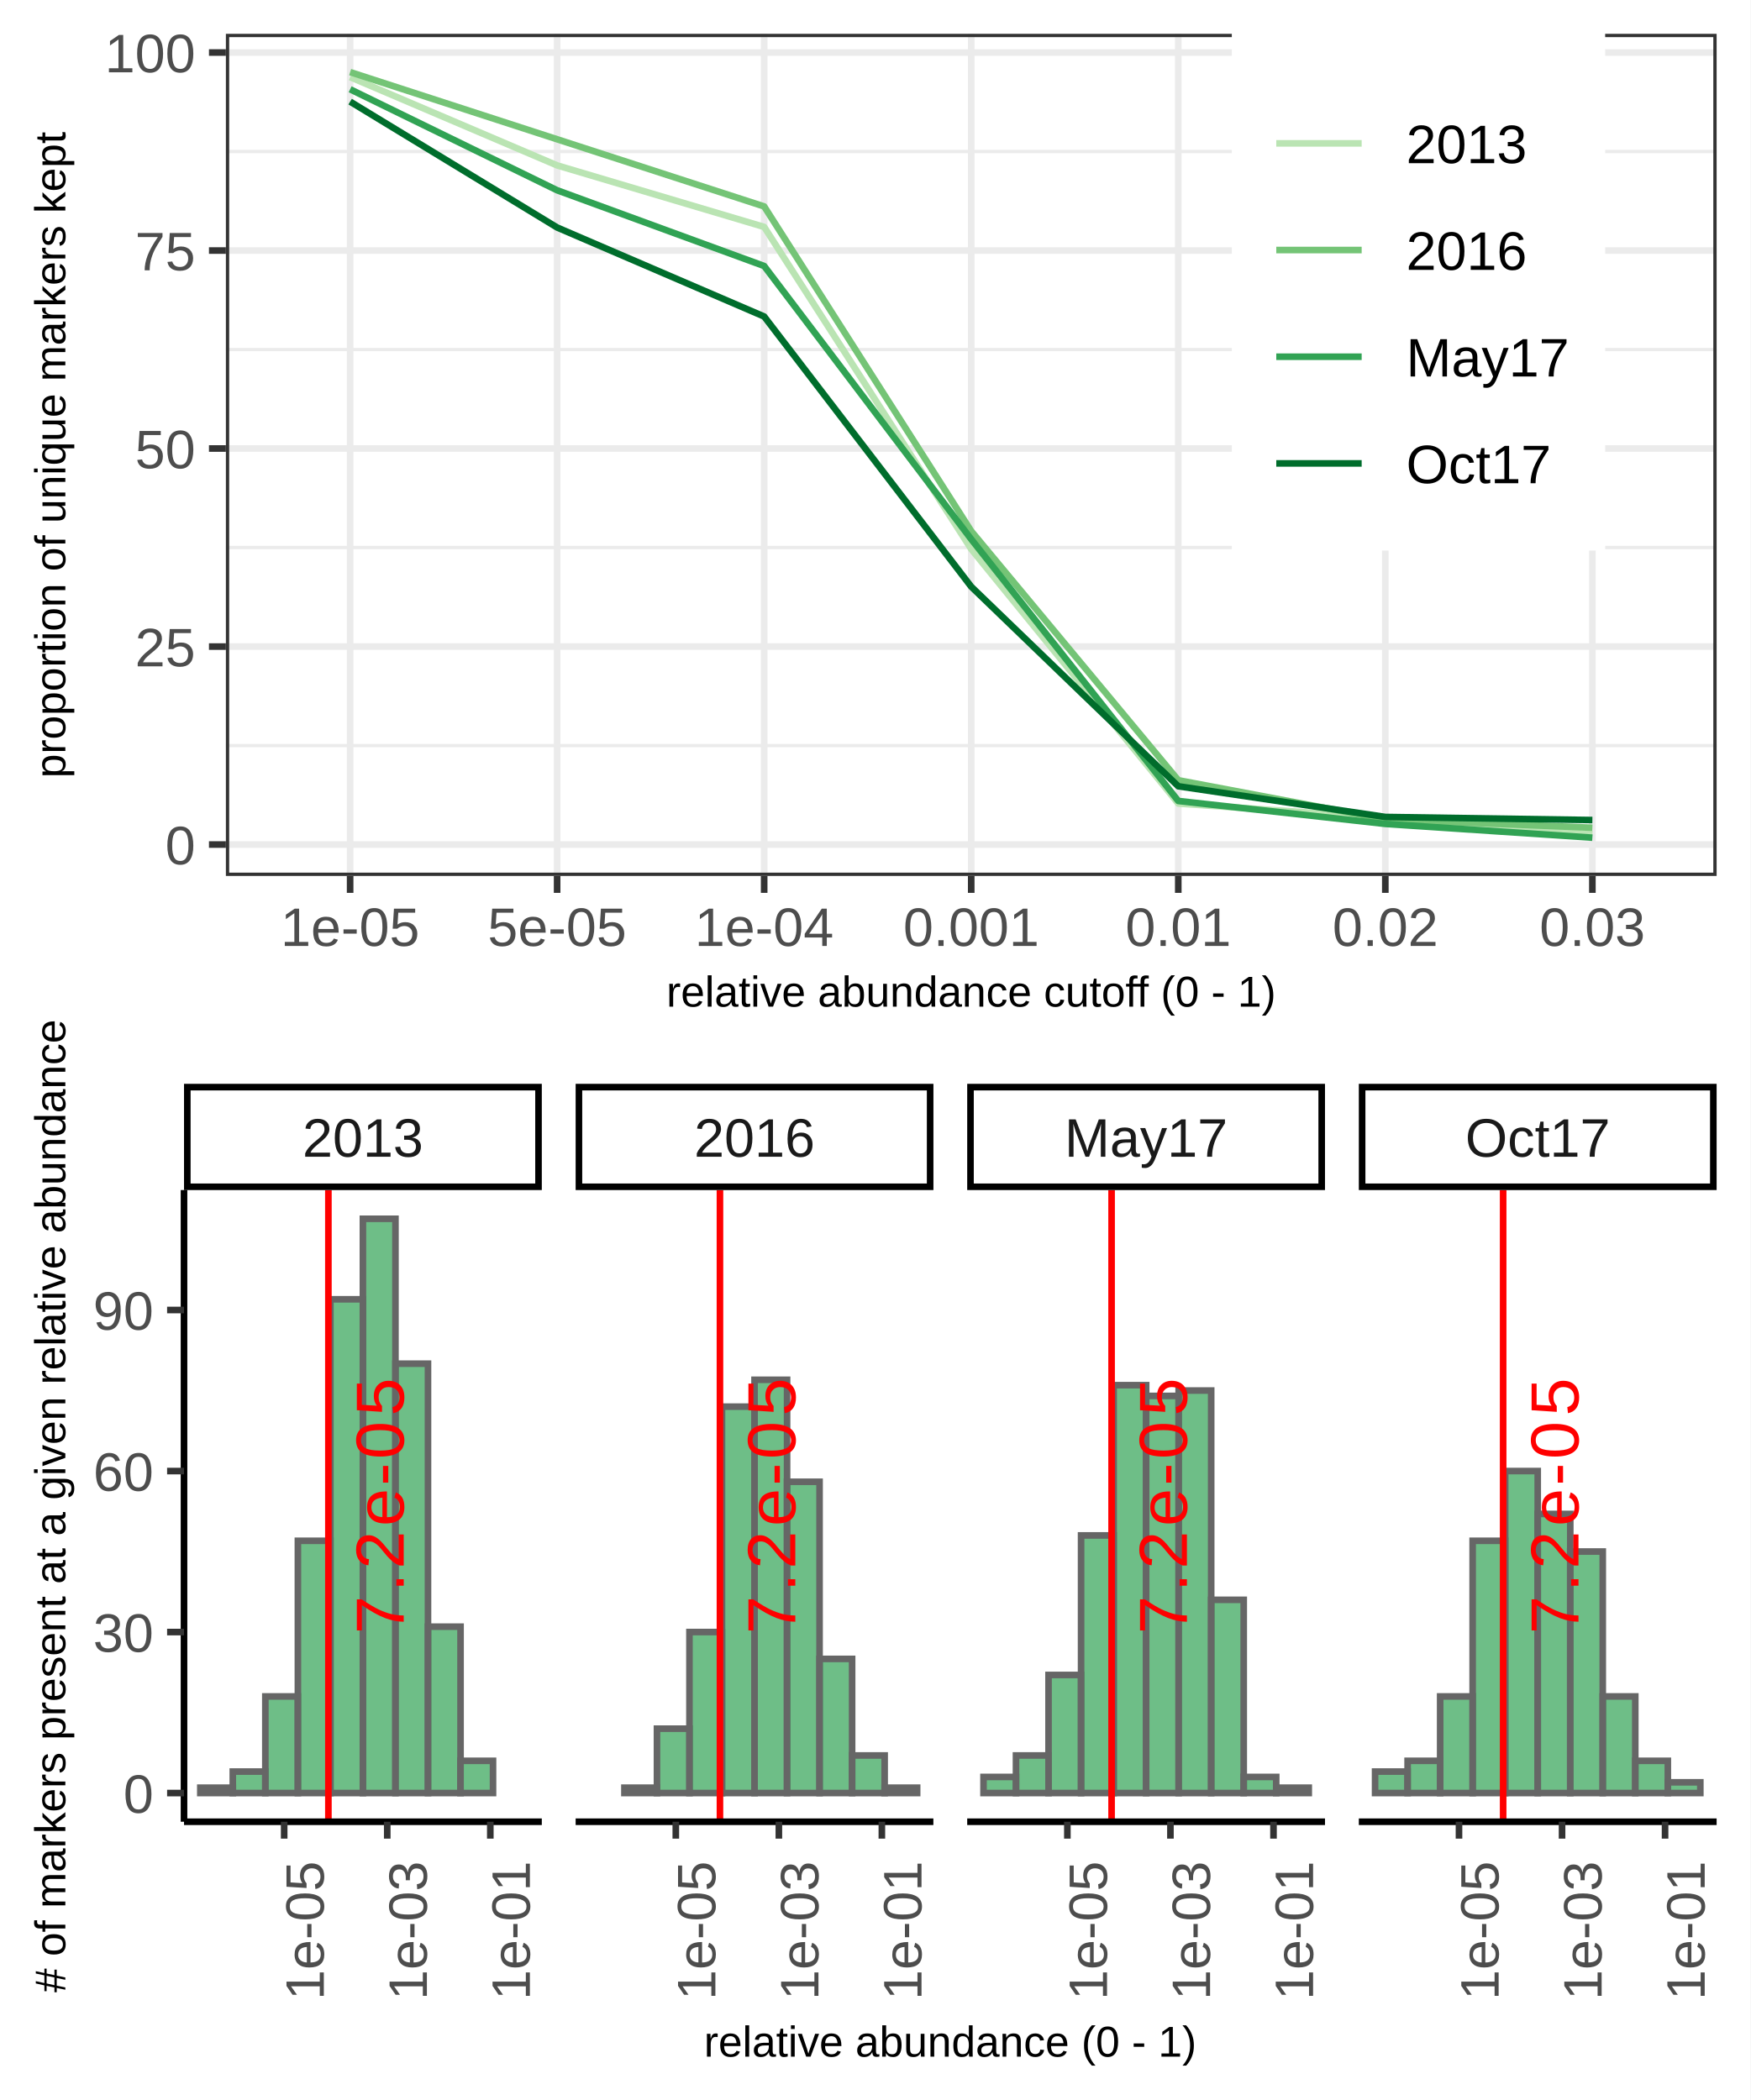
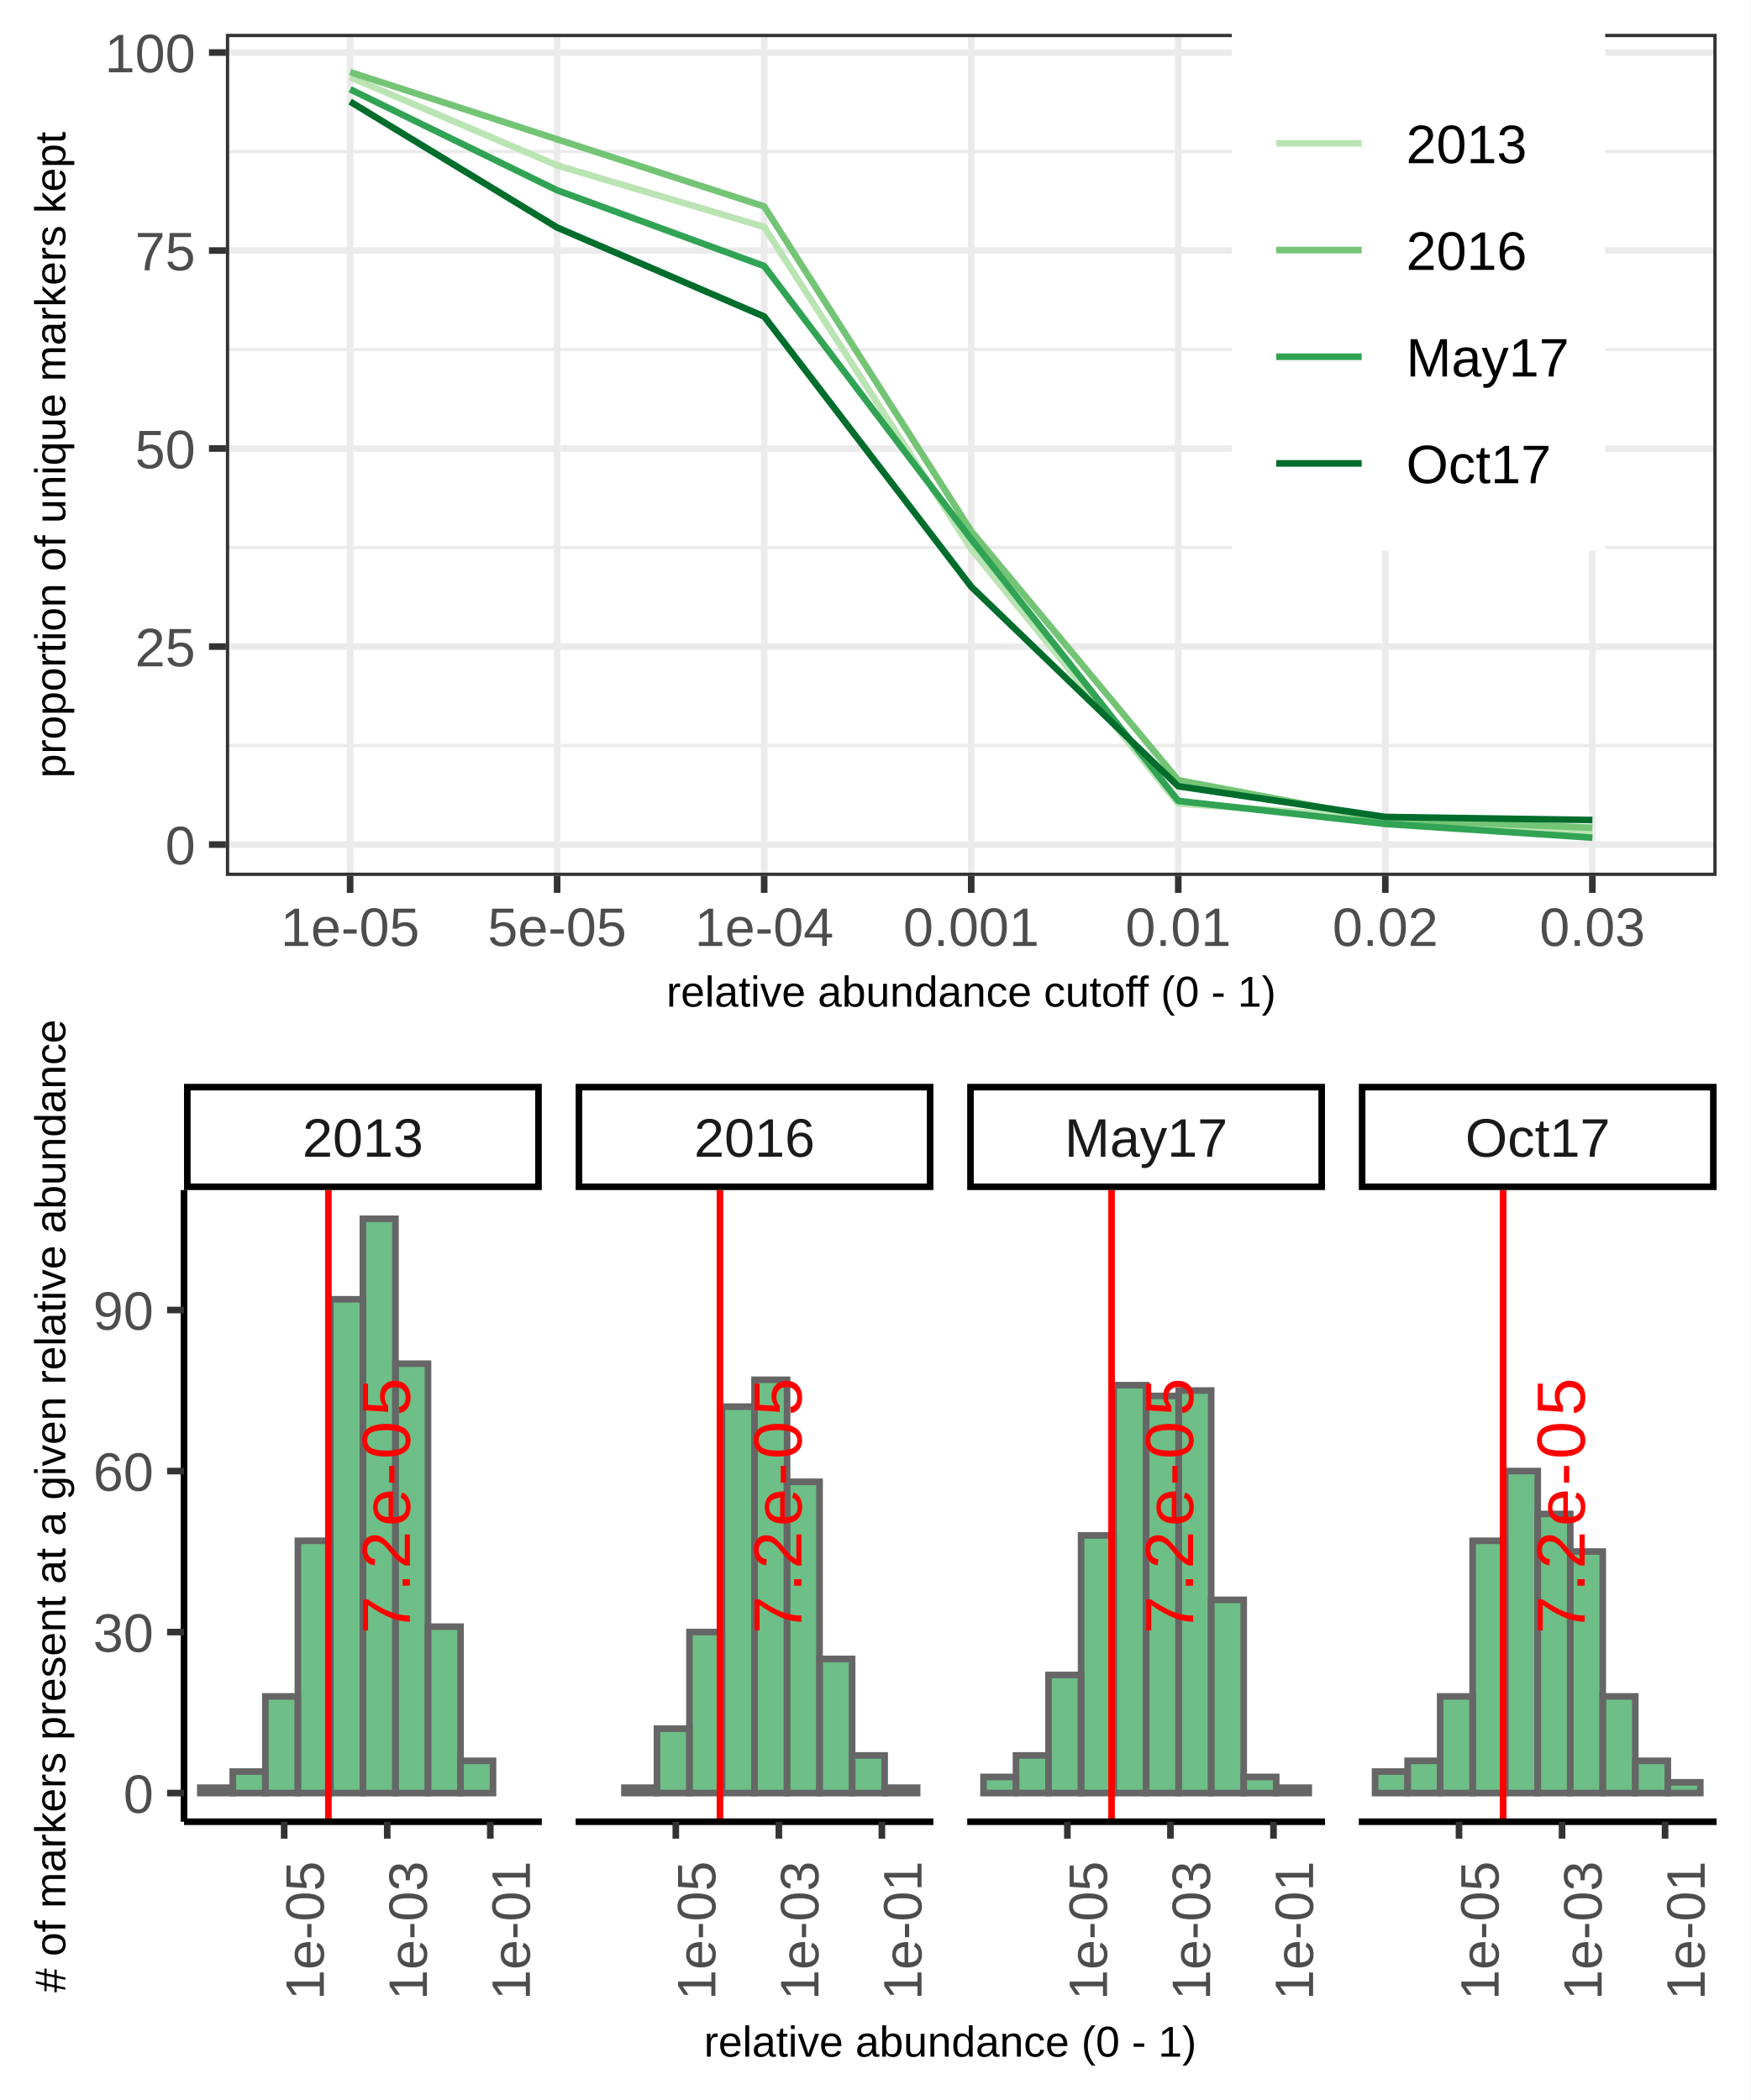
<svg xmlns="http://www.w3.org/2000/svg" class="svglite" width="283.46pt" height="340.16pt" viewBox="0 0 283.46 340.16">
  <defs>
    <style type="text/css">
    .svglite line, .svglite polyline, .svglite polygon, .svglite path, .svglite rect, .svglite circle {
      fill: none;
      stroke: #000000;
      stroke-linecap: round;
      stroke-linejoin: round;
      stroke-miterlimit: 10.00;
    }
    .svglite text {
      white-space: pre;
    }
  </style>
  </defs>
  <rect width="100%" height="100%" style="stroke: none; fill: none;" />
  <defs>
    <clipPath id="cpMC4wMHwyODMuNDZ8MC4wMHwzNDAuMTY=">
      <rect x="0.00" y="0.00" width="283.46" height="340.16" />
    </clipPath>
  </defs>
  <g clip-path="url(#cpMC4wMHwyODMuNDZ8MC4wMHwzNDAuMTY=)">
</g>
  <defs>
    <clipPath id="cpMC4wMHwyODMuNDZ8MC4wMHwxNzAuMDg=">
      <rect x="0" y="0.00" width="283.46" height="170.08" />
    </clipPath>
  </defs>
  <g clip-path="url(#cpMC4wMHwyODMuNDZ8MC4wMHwxNzAuMDg=)">
    <rect x="0" y="-0" width="283.46" height="170.08" style="stroke-width: 1.07; stroke: #FFFFFF; fill: #FFFFFF;" />
  </g>
  <g clip-path="url(#cpMC4wMHwyODMuNDZ8MC4wMHwzNDAuMTY=)">
</g>
  <defs>
    <clipPath id="cpMzYuNTh8Mjc3Ljk5fDUuNDh8MTQxLjg5">
      <rect x="36.58" y="5.48" width="241.41" height="136.41" />
    </clipPath>
  </defs>
  <g clip-path="url(#cpMzYuNTh8Mjc3Ljk5fDUuNDh8MTQxLjg5)">
    <rect x="36.58" y="5.48" width="241.41" height="136.41" style="stroke-width: 1.07; stroke: none; fill: #FFFFFF;" />
    <polyline points="36.58,120.77 277.99,120.77 " style="stroke-width: 0.53; stroke: #EBEBEB; stroke-linecap: butt;" />
    <polyline points="36.58,88.69 277.99,88.69 " style="stroke-width: 0.53; stroke: #EBEBEB; stroke-linecap: butt;" />
    <polyline points="36.58,56.62 277.99,56.62 " style="stroke-width: 0.53; stroke: #EBEBEB; stroke-linecap: butt;" />
    <polyline points="36.58,24.54 277.99,24.54 " style="stroke-width: 0.53; stroke: #EBEBEB; stroke-linecap: butt;" />
    <polyline points="36.58,136.80 277.99,136.80 " style="stroke-width: 1.07; stroke: #EBEBEB; stroke-linecap: butt;" />
    <polyline points="36.58,104.73 277.99,104.73 " style="stroke-width: 1.07; stroke: #EBEBEB; stroke-linecap: butt;" />
    <polyline points="36.58,72.65 277.99,72.65 " style="stroke-width: 1.07; stroke: #EBEBEB; stroke-linecap: butt;" />
    <polyline points="36.58,40.58 277.99,40.58 " style="stroke-width: 1.07; stroke: #EBEBEB; stroke-linecap: butt;" />
    <polyline points="36.58,8.51 277.99,8.51 " style="stroke-width: 1.07; stroke: #EBEBEB; stroke-linecap: butt;" />
    <polyline points="56.70,141.89 56.70,5.48 " style="stroke-width: 1.07; stroke: #EBEBEB; stroke-linecap: butt;" />
    <polyline points="90.22,141.89 90.22,5.48 " style="stroke-width: 1.07; stroke: #EBEBEB; stroke-linecap: butt;" />
    <polyline points="123.75,141.89 123.75,5.48 " style="stroke-width: 1.07; stroke: #EBEBEB; stroke-linecap: butt;" />
    <polyline points="157.28,141.89 157.28,5.48 " style="stroke-width: 1.07; stroke: #EBEBEB; stroke-linecap: butt;" />
    <polyline points="190.81,141.89 190.81,5.48 " style="stroke-width: 1.07; stroke: #EBEBEB; stroke-linecap: butt;" />
    <polyline points="224.34,141.89 224.34,5.48 " style="stroke-width: 1.07; stroke: #EBEBEB; stroke-linecap: butt;" />
    <polyline points="257.87,141.89 257.87,5.48 " style="stroke-width: 1.07; stroke: #EBEBEB; stroke-linecap: butt;" />
    <polyline points="56.70,12.49 90.22,26.79 123.75,36.76 157.28,88.94 190.81,130.16 224.34,132.48 257.87,135.14 " style="stroke-width: 1.07; stroke: #BAE4B3; stroke-linecap: butt;" />
    <polyline points="56.70,11.68 90.22,22.56 123.75,33.44 157.28,86.03 190.81,126.38 224.34,132.72 257.87,134.08 " style="stroke-width: 1.07; stroke: #74C476; stroke-linecap: butt;" />
    <polyline points="56.70,14.46 90.22,30.82 123.75,43.09 157.28,87.34 190.81,129.74 224.34,133.46 257.87,135.69 " style="stroke-width: 1.07; stroke: #31A354; stroke-linecap: butt;" />
    <polyline points="56.70,16.46 90.22,36.85 123.75,51.27 157.28,95.03 190.81,127.36 224.34,132.33 257.87,132.83 " style="stroke-width: 1.07; stroke: #006D2C; stroke-linecap: butt;" />
    <rect x="36.58" y="5.48" width="241.41" height="136.41" style="stroke-width: 1.07; stroke: #333333;" />
  </g>
  <g clip-path="url(#cpMC4wMHwyODMuNDZ8MC4wMHwzNDAuMTY=)">
    <text x="31.65" y="140.01" text-anchor="end" style="font-size: 8.80px;fill: #4D4D4D; font-family: &quot;Liberation Sans&quot;;" textLength="5.59px" lengthAdjust="spacingAndGlyphs">0</text>
    <text x="31.65" y="107.94" text-anchor="end" style="font-size: 8.80px;fill: #4D4D4D; font-family: &quot;Liberation Sans&quot;;" textLength="11.19px" lengthAdjust="spacingAndGlyphs">25</text>
    <text x="31.65" y="75.86" text-anchor="end" style="font-size: 8.80px;fill: #4D4D4D; font-family: &quot;Liberation Sans&quot;;" textLength="11.19px" lengthAdjust="spacingAndGlyphs">50</text>
    <text x="31.65" y="43.79" text-anchor="end" style="font-size: 8.80px;fill: #4D4D4D; font-family: &quot;Liberation Sans&quot;;" textLength="11.19px" lengthAdjust="spacingAndGlyphs">75</text>
    <text x="31.65" y="11.71" text-anchor="end" style="font-size: 8.80px;fill: #4D4D4D; font-family: &quot;Liberation Sans&quot;;" textLength="16.78px" lengthAdjust="spacingAndGlyphs">100</text>
    <polyline points="33.84,136.80 36.58,136.80 " style="stroke-width: 1.07; stroke: #333333; stroke-linecap: butt;" />
    <polyline points="33.84,104.73 36.58,104.73 " style="stroke-width: 1.07; stroke: #333333; stroke-linecap: butt;" />
    <polyline points="33.84,72.65 36.58,72.65 " style="stroke-width: 1.07; stroke: #333333; stroke-linecap: butt;" />
    <polyline points="33.84,40.58 36.58,40.58 " style="stroke-width: 1.07; stroke: #333333; stroke-linecap: butt;" />
    <polyline points="33.84,8.51 36.58,8.51 " style="stroke-width: 1.07; stroke: #333333; stroke-linecap: butt;" />
    <polyline points="56.70,144.63 56.70,141.89 " style="stroke-width: 1.07; stroke: #333333; stroke-linecap: butt;" />
    <polyline points="90.22,144.63 90.22,141.89 " style="stroke-width: 1.07; stroke: #333333; stroke-linecap: butt;" />
    <polyline points="123.75,144.63 123.75,141.89 " style="stroke-width: 1.07; stroke: #333333; stroke-linecap: butt;" />
    <polyline points="157.28,144.63 157.28,141.89 " style="stroke-width: 1.07; stroke: #333333; stroke-linecap: butt;" />
    <polyline points="190.81,144.63 190.81,141.89 " style="stroke-width: 1.07; stroke: #333333; stroke-linecap: butt;" />
    <polyline points="224.34,144.63 224.34,141.89 " style="stroke-width: 1.07; stroke: #333333; stroke-linecap: butt;" />
    <polyline points="257.87,144.63 257.87,141.89 " style="stroke-width: 1.07; stroke: #333333; stroke-linecap: butt;" />
    <text x="56.70" y="153.23" text-anchor="middle" style="font-size: 8.80px;fill: #4D4D4D; font-family: &quot;Liberation Sans&quot;;" textLength="25.37px" lengthAdjust="spacingAndGlyphs">1e-05</text>
    <text x="90.22" y="153.23" text-anchor="middle" style="font-size: 8.80px;fill: #4D4D4D; font-family: &quot;Liberation Sans&quot;;" textLength="25.37px" lengthAdjust="spacingAndGlyphs">5e-05</text>
    <text x="123.75" y="153.23" text-anchor="middle" style="font-size: 8.80px;fill: #4D4D4D; font-family: &quot;Liberation Sans&quot;;" textLength="25.37px" lengthAdjust="spacingAndGlyphs">1e-04</text>
    <text x="157.28" y="153.23" text-anchor="middle" style="font-size: 8.80px;fill: #4D4D4D; font-family: &quot;Liberation Sans&quot;;" textLength="25.17px" lengthAdjust="spacingAndGlyphs">0.001</text>
    <text x="190.81" y="153.23" text-anchor="middle" style="font-size: 8.80px;fill: #4D4D4D; font-family: &quot;Liberation Sans&quot;;" textLength="19.58px" lengthAdjust="spacingAndGlyphs">0.01</text>
    <text x="224.34" y="153.23" text-anchor="middle" style="font-size: 8.80px;fill: #4D4D4D; font-family: &quot;Liberation Sans&quot;;" textLength="19.58px" lengthAdjust="spacingAndGlyphs">0.02</text>
    <text x="257.87" y="153.23" text-anchor="middle" style="font-size: 8.80px;fill: #4D4D4D; font-family: &quot;Liberation Sans&quot;;" textLength="19.58px" lengthAdjust="spacingAndGlyphs">0.03</text>
    <text x="157.28" y="163.06" text-anchor="middle" style="font-size: 7.00px; font-family: &quot;Liberation Sans&quot;;" textLength="113.57px" lengthAdjust="spacingAndGlyphs">relative abundance cutoff (0 - 1)</text>
    <text transform="translate(10.58,73.68) rotate(-90)" text-anchor="middle" style="font-size: 7.00px; font-family: &quot;Liberation Sans&quot;;" textLength="120.02px" lengthAdjust="spacingAndGlyphs">proportion of unique markers kept</text>
    <rect x="199.48" y="3.62" width="60.46" height="85.56" style="stroke-width: 1.07; stroke: none; fill: #FFFFFF;" />
    <rect x="204.95" y="14.58" width="17.28" height="17.28" style="stroke-width: 1.07; stroke: none; fill: #FFFFFF;" />
    <line x1="206.68" y1="23.22" x2="220.51" y2="23.22" style="stroke-width: 1.07; stroke: #BAE4B3; stroke-linecap: butt;" />
    <rect x="204.95" y="31.86" width="17.28" height="17.28" style="stroke-width: 1.07; stroke: none; fill: #FFFFFF;" />
    <line x1="206.68" y1="40.50" x2="220.51" y2="40.50" style="stroke-width: 1.07; stroke: #74C476; stroke-linecap: butt;" />
    <rect x="204.95" y="49.14" width="17.28" height="17.28" style="stroke-width: 1.07; stroke: none; fill: #FFFFFF;" />
    <line x1="206.68" y1="57.78" x2="220.51" y2="57.78" style="stroke-width: 1.07; stroke: #31A354; stroke-linecap: butt;" />
    <rect x="204.95" y="66.42" width="17.28" height="17.28" style="stroke-width: 1.07; stroke: none; fill: #FFFFFF;" />
    <line x1="206.68" y1="75.06" x2="220.51" y2="75.06" style="stroke-width: 1.07; stroke: #006D2C; stroke-linecap: butt;" />
    <text x="227.71" y="26.43" style="font-size: 8.80px; font-family: &quot;Liberation Sans&quot;;" textLength="22.38px" lengthAdjust="spacingAndGlyphs">2013</text>
    <text x="227.71" y="43.71" style="font-size: 8.80px; font-family: &quot;Liberation Sans&quot;;" textLength="22.38px" lengthAdjust="spacingAndGlyphs">2016</text>
    <text x="227.71" y="60.99" style="font-size: 8.80px; font-family: &quot;Liberation Sans&quot;;" textLength="29.38px" lengthAdjust="spacingAndGlyphs">May17</text>
    <text x="227.71" y="78.27" style="font-size: 8.80px; font-family: &quot;Liberation Sans&quot;;" textLength="26.40px" lengthAdjust="spacingAndGlyphs">Oct17</text>
  </g>
  <defs>
    <clipPath id="cpMC4wMHwyODMuNDZ8MTcwLjA4fDM0MC4xNg==">
      <rect x="0" y="170.08" width="283.46" height="170.08" />
    </clipPath>
  </defs>
  <g clip-path="url(#cpMC4wMHwyODMuNDZ8MTcwLjA4fDM0MC4xNg==)">
    <rect x="0" y="170.08" width="283.46" height="170.08" style="stroke-width: 1.07; stroke: #FFFFFF; fill: #FFFFFF;" />
  </g>
  <g clip-path="url(#cpMC4wMHwyODMuNDZ8MC4wMHwzNDAuMTY=)">
</g>
  <defs>
    <clipPath id="cpMjkuODB8ODcuNzR8MTkyLjc3fDI5NS4wOQ==">
      <rect x="29.80" y="192.77" width="57.94" height="102.32" />
    </clipPath>
  </defs>
  <g clip-path="url(#cpMjkuODB8ODcuNzR8MTkyLjc3fDI5NS4wOQ==)">
    <rect x="29.80" y="192.77" width="57.94" height="102.32" style="stroke-width: 1.07; stroke: none; fill: #FFFFFF;" />
    <rect x="32.44" y="289.57" width="5.27" height="0.87" style="stroke-width: 1.07; stroke: #666666; stroke-linecap: butt; stroke-linejoin: miter; fill: #31A354; fill-opacity: 0.70;" />
    <rect x="37.70" y="286.96" width="5.27" height="3.48" style="stroke-width: 1.07; stroke: #666666; stroke-linecap: butt; stroke-linejoin: miter; fill: #31A354; fill-opacity: 0.70;" />
    <rect x="42.97" y="274.79" width="5.27" height="15.65" style="stroke-width: 1.07; stroke: #666666; stroke-linecap: butt; stroke-linejoin: miter; fill: #31A354; fill-opacity: 0.70;" />
    <rect x="48.24" y="249.58" width="5.27" height="40.86" style="stroke-width: 1.07; stroke: #666666; stroke-linecap: butt; stroke-linejoin: miter; fill: #31A354; fill-opacity: 0.70;" />
    <rect x="53.50" y="210.46" width="5.27" height="79.98" style="stroke-width: 1.07; stroke: #666666; stroke-linecap: butt; stroke-linejoin: miter; fill: #31A354; fill-opacity: 0.70;" />
    <rect x="58.77" y="197.42" width="5.27" height="93.02" style="stroke-width: 1.07; stroke: #666666; stroke-linecap: butt; stroke-linejoin: miter; fill: #31A354; fill-opacity: 0.70;" />
    <rect x="64.04" y="220.89" width="5.27" height="69.55" style="stroke-width: 1.07; stroke: #666666; stroke-linecap: butt; stroke-linejoin: miter; fill: #31A354; fill-opacity: 0.70;" />
    <rect x="69.31" y="263.49" width="5.27" height="26.95" style="stroke-width: 1.07; stroke: #666666; stroke-linecap: butt; stroke-linejoin: miter; fill: #31A354; fill-opacity: 0.70;" />
    <rect x="74.57" y="285.22" width="5.27" height="5.22" style="stroke-width: 1.07; stroke: #666666; stroke-linecap: butt; stroke-linejoin: miter; fill: #31A354; fill-opacity: 0.70;" />
    <rect x="79.84" y="290.44" width="5.27" height="0.00" style="stroke-width: 1.07; stroke: #666666; stroke-linecap: butt; stroke-linejoin: miter; fill: #31A354; fill-opacity: 0.70;" />
    <polyline points="53.18,295.09 53.18,192.77 " style="stroke-width: 1.07; stroke: #FF0000; stroke-linecap: butt;" />
-     <text transform="translate(65.38,261.59) rotate(-90)" text-anchor="middle" style="font-size: 11.04px;fill: #FF0000; font-family: &quot;Liberation Sans&quot;;" textLength="7.02px" lengthAdjust="spacingAndGlyphs">7</text>
-     <text transform="translate(65.38,256.33) rotate(-90)" text-anchor="middle" style="font-size: 11.04px;fill: #FF0000; font-family: &quot;Liberation Sans&quot;;" textLength="3.51px" lengthAdjust="spacingAndGlyphs">.</text>
-     <text transform="translate(65.38,251.08) rotate(-90)" text-anchor="middle" style="font-size: 11.04px;fill: #FF0000; font-family: &quot;Liberation Sans&quot;;" textLength="7.02px" lengthAdjust="spacingAndGlyphs">2</text>
-     <text transform="translate(65.38,244.17) rotate(-90)" text-anchor="middle" style="font-size: 11.04px;fill: #FF0000; font-family: &quot;Liberation Sans&quot;;" textLength="6.79px" lengthAdjust="spacingAndGlyphs">e</text>
-     <text transform="translate(65.38,238.80) rotate(-90)" text-anchor="middle" style="font-size: 11.04px;fill: #FF0000; font-family: &quot;Liberation Sans&quot;;" textLength="3.98px" lengthAdjust="spacingAndGlyphs">-</text>
-     <text transform="translate(65.38,233.30) rotate(-90)" text-anchor="middle" style="font-size: 11.04px;fill: #FF0000; font-family: &quot;Liberation Sans&quot;;" textLength="7.02px" lengthAdjust="spacingAndGlyphs">0</text>
-     <text transform="translate(65.38,226.28) rotate(-90)" text-anchor="middle" style="font-size: 11.04px;fill: #FF0000; font-family: &quot;Liberation Sans&quot;;" textLength="7.02px" lengthAdjust="spacingAndGlyphs">5</text>
+     <text transform="translate(66.38,261.59) rotate(-90)" text-anchor="middle" style="font-size: 11.04px;fill: #FF0000; font-family: &quot;Liberation Sans&quot;;" textLength="7.02px" lengthAdjust="spacingAndGlyphs">7</text>
+     <text transform="translate(66.38,256.33) rotate(-90)" text-anchor="middle" style="font-size: 11.04px;fill: #FF0000; font-family: &quot;Liberation Sans&quot;;" textLength="3.51px" lengthAdjust="spacingAndGlyphs">.</text>
+     <text transform="translate(66.38,251.08) rotate(-90)" text-anchor="middle" style="font-size: 11.04px;fill: #FF0000; font-family: &quot;Liberation Sans&quot;;" textLength="7.02px" lengthAdjust="spacingAndGlyphs">2</text>
+     <text transform="translate(66.38,244.17) rotate(-90)" text-anchor="middle" style="font-size: 11.04px;fill: #FF0000; font-family: &quot;Liberation Sans&quot;;" textLength="6.79px" lengthAdjust="spacingAndGlyphs">e</text>
+     <text transform="translate(66.38,238.80) rotate(-90)" text-anchor="middle" style="font-size: 11.04px;fill: #FF0000; font-family: &quot;Liberation Sans&quot;;" textLength="3.98px" lengthAdjust="spacingAndGlyphs">-</text>
+     <text transform="translate(66.38,233.30) rotate(-90)" text-anchor="middle" style="font-size: 11.04px;fill: #FF0000; font-family: &quot;Liberation Sans&quot;;" textLength="7.02px" lengthAdjust="spacingAndGlyphs">0</text>
+     <text transform="translate(66.38,226.28) rotate(-90)" text-anchor="middle" style="font-size: 11.04px;fill: #FF0000; font-family: &quot;Liberation Sans&quot;;" textLength="7.02px" lengthAdjust="spacingAndGlyphs">5</text>
  </g>
  <g clip-path="url(#cpMC4wMHwyODMuNDZ8MC4wMHwzNDAuMTY=)">
</g>
  <defs>
    <clipPath id="cpOTMuMjJ8MTUxLjE1fDE5Mi43N3wyOTUuMDk=">
      <rect x="93.22" y="192.77" width="57.94" height="102.32" />
    </clipPath>
  </defs>
  <g clip-path="url(#cpOTMuMjJ8MTUxLjE1fDE5Mi43N3wyOTUuMDk=)">
    <rect x="93.22" y="192.77" width="57.94" height="102.32" style="stroke-width: 1.07; stroke: none; fill: #FFFFFF;" />
    <rect x="95.85" y="290.44" width="5.27" height="0.00" style="stroke-width: 1.07; stroke: #666666; stroke-linecap: butt; stroke-linejoin: miter; fill: #31A354; fill-opacity: 0.70;" />
    <rect x="101.12" y="289.57" width="5.27" height="0.87" style="stroke-width: 1.07; stroke: #666666; stroke-linecap: butt; stroke-linejoin: miter; fill: #31A354; fill-opacity: 0.70;" />
    <rect x="106.39" y="280.01" width="5.27" height="10.43" style="stroke-width: 1.07; stroke: #666666; stroke-linecap: butt; stroke-linejoin: miter; fill: #31A354; fill-opacity: 0.70;" />
    <rect x="111.65" y="264.36" width="5.27" height="26.08" style="stroke-width: 1.07; stroke: #666666; stroke-linecap: butt; stroke-linejoin: miter; fill: #31A354; fill-opacity: 0.70;" />
    <rect x="116.92" y="227.85" width="5.27" height="62.59" style="stroke-width: 1.07; stroke: #666666; stroke-linecap: butt; stroke-linejoin: miter; fill: #31A354; fill-opacity: 0.70;" />
    <rect x="122.19" y="223.50" width="5.27" height="66.94" style="stroke-width: 1.07; stroke: #666666; stroke-linecap: butt; stroke-linejoin: miter; fill: #31A354; fill-opacity: 0.70;" />
    <rect x="127.45" y="240.02" width="5.27" height="50.42" style="stroke-width: 1.07; stroke: #666666; stroke-linecap: butt; stroke-linejoin: miter; fill: #31A354; fill-opacity: 0.70;" />
    <rect x="132.72" y="268.71" width="5.27" height="21.73" style="stroke-width: 1.07; stroke: #666666; stroke-linecap: butt; stroke-linejoin: miter; fill: #31A354; fill-opacity: 0.70;" />
    <rect x="137.99" y="284.35" width="5.27" height="6.09" style="stroke-width: 1.07; stroke: #666666; stroke-linecap: butt; stroke-linejoin: miter; fill: #31A354; fill-opacity: 0.70;" />
    <rect x="143.25" y="289.57" width="5.27" height="0.87" style="stroke-width: 1.07; stroke: #666666; stroke-linecap: butt; stroke-linejoin: miter; fill: #31A354; fill-opacity: 0.70;" />
    <polyline points="116.59,295.09 116.59,192.77 " style="stroke-width: 1.07; stroke: #FF0000; stroke-linecap: butt;" />
-     <text transform="translate(128.79,261.59) rotate(-90)" text-anchor="middle" style="font-size: 11.04px;fill: #FF0000; font-family: &quot;Liberation Sans&quot;;" textLength="7.02px" lengthAdjust="spacingAndGlyphs">7</text>
-     <text transform="translate(128.79,256.33) rotate(-90)" text-anchor="middle" style="font-size: 11.04px;fill: #FF0000; font-family: &quot;Liberation Sans&quot;;" textLength="3.51px" lengthAdjust="spacingAndGlyphs">.</text>
-     <text transform="translate(128.79,251.08) rotate(-90)" text-anchor="middle" style="font-size: 11.04px;fill: #FF0000; font-family: &quot;Liberation Sans&quot;;" textLength="7.02px" lengthAdjust="spacingAndGlyphs">2</text>
-     <text transform="translate(128.79,244.17) rotate(-90)" text-anchor="middle" style="font-size: 11.04px;fill: #FF0000; font-family: &quot;Liberation Sans&quot;;" textLength="6.79px" lengthAdjust="spacingAndGlyphs">e</text>
-     <text transform="translate(128.79,238.80) rotate(-90)" text-anchor="middle" style="font-size: 11.04px;fill: #FF0000; font-family: &quot;Liberation Sans&quot;;" textLength="3.98px" lengthAdjust="spacingAndGlyphs">-</text>
-     <text transform="translate(128.79,233.30) rotate(-90)" text-anchor="middle" style="font-size: 11.04px;fill: #FF0000; font-family: &quot;Liberation Sans&quot;;" textLength="7.02px" lengthAdjust="spacingAndGlyphs">0</text>
-     <text transform="translate(128.79,226.28) rotate(-90)" text-anchor="middle" style="font-size: 11.04px;fill: #FF0000; font-family: &quot;Liberation Sans&quot;;" textLength="7.02px" lengthAdjust="spacingAndGlyphs">5</text>
+     <text transform="translate(129.79,261.59) rotate(-90)" text-anchor="middle" style="font-size: 11.04px;fill: #FF0000; font-family: &quot;Liberation Sans&quot;;" textLength="7.02px" lengthAdjust="spacingAndGlyphs">7</text>
+     <text transform="translate(129.79,256.33) rotate(-90)" text-anchor="middle" style="font-size: 11.04px;fill: #FF0000; font-family: &quot;Liberation Sans&quot;;" textLength="3.51px" lengthAdjust="spacingAndGlyphs">.</text>
+     <text transform="translate(129.79,251.08) rotate(-90)" text-anchor="middle" style="font-size: 11.04px;fill: #FF0000; font-family: &quot;Liberation Sans&quot;;" textLength="7.02px" lengthAdjust="spacingAndGlyphs">2</text>
+     <text transform="translate(129.79,244.17) rotate(-90)" text-anchor="middle" style="font-size: 11.04px;fill: #FF0000; font-family: &quot;Liberation Sans&quot;;" textLength="6.79px" lengthAdjust="spacingAndGlyphs">e</text>
+     <text transform="translate(129.79,238.80) rotate(-90)" text-anchor="middle" style="font-size: 11.04px;fill: #FF0000; font-family: &quot;Liberation Sans&quot;;" textLength="3.98px" lengthAdjust="spacingAndGlyphs">-</text>
+     <text transform="translate(129.79,233.30) rotate(-90)" text-anchor="middle" style="font-size: 11.04px;fill: #FF0000; font-family: &quot;Liberation Sans&quot;;" textLength="7.02px" lengthAdjust="spacingAndGlyphs">0</text>
+     <text transform="translate(129.79,226.28) rotate(-90)" text-anchor="middle" style="font-size: 11.04px;fill: #FF0000; font-family: &quot;Liberation Sans&quot;;" textLength="7.02px" lengthAdjust="spacingAndGlyphs">5</text>
  </g>
  <g clip-path="url(#cpMC4wMHwyODMuNDZ8MC4wMHwzNDAuMTY=)">
</g>
  <defs>
    <clipPath id="cpMTU2LjYzfDIxNC41N3wxOTIuNzd8Mjk1LjA5">
      <rect x="156.63" y="192.77" width="57.94" height="102.32" />
    </clipPath>
  </defs>
  <g clip-path="url(#cpMTU2LjYzfDIxNC41N3wxOTIuNzd8Mjk1LjA5)">
    <rect x="156.63" y="192.77" width="57.94" height="102.32" style="stroke-width: 1.07; stroke: none; fill: #FFFFFF;" />
    <rect x="159.27" y="287.83" width="5.27" height="2.61" style="stroke-width: 1.07; stroke: #666666; stroke-linecap: butt; stroke-linejoin: miter; fill: #31A354; fill-opacity: 0.70;" />
    <rect x="164.53" y="284.35" width="5.27" height="6.09" style="stroke-width: 1.07; stroke: #666666; stroke-linecap: butt; stroke-linejoin: miter; fill: #31A354; fill-opacity: 0.70;" />
    <rect x="169.80" y="271.31" width="5.27" height="19.13" style="stroke-width: 1.07; stroke: #666666; stroke-linecap: butt; stroke-linejoin: miter; fill: #31A354; fill-opacity: 0.70;" />
    <rect x="175.07" y="248.71" width="5.27" height="41.73" style="stroke-width: 1.07; stroke: #666666; stroke-linecap: butt; stroke-linejoin: miter; fill: #31A354; fill-opacity: 0.70;" />
    <rect x="180.34" y="224.37" width="5.27" height="66.07" style="stroke-width: 1.07; stroke: #666666; stroke-linecap: butt; stroke-linejoin: miter; fill: #31A354; fill-opacity: 0.70;" />
    <rect x="185.60" y="226.11" width="5.27" height="64.33" style="stroke-width: 1.07; stroke: #666666; stroke-linecap: butt; stroke-linejoin: miter; fill: #31A354; fill-opacity: 0.70;" />
    <rect x="190.87" y="225.24" width="5.27" height="65.20" style="stroke-width: 1.07; stroke: #666666; stroke-linecap: butt; stroke-linejoin: miter; fill: #31A354; fill-opacity: 0.70;" />
    <rect x="196.14" y="259.14" width="5.27" height="31.30" style="stroke-width: 1.07; stroke: #666666; stroke-linecap: butt; stroke-linejoin: miter; fill: #31A354; fill-opacity: 0.70;" />
    <rect x="201.40" y="287.83" width="5.27" height="2.61" style="stroke-width: 1.07; stroke: #666666; stroke-linecap: butt; stroke-linejoin: miter; fill: #31A354; fill-opacity: 0.70;" />
    <rect x="206.67" y="289.57" width="5.27" height="0.87" style="stroke-width: 1.07; stroke: #666666; stroke-linecap: butt; stroke-linejoin: miter; fill: #31A354; fill-opacity: 0.70;" />
    <polyline points="180.01,295.09 180.01,192.77 " style="stroke-width: 1.07; stroke: #FF0000; stroke-linecap: butt;" />
-     <text transform="translate(192.21,261.59) rotate(-90)" text-anchor="middle" style="font-size: 11.04px;fill: #FF0000; font-family: &quot;Liberation Sans&quot;;" textLength="7.02px" lengthAdjust="spacingAndGlyphs">7</text>
-     <text transform="translate(192.21,256.33) rotate(-90)" text-anchor="middle" style="font-size: 11.04px;fill: #FF0000; font-family: &quot;Liberation Sans&quot;;" textLength="3.51px" lengthAdjust="spacingAndGlyphs">.</text>
-     <text transform="translate(192.21,251.08) rotate(-90)" text-anchor="middle" style="font-size: 11.04px;fill: #FF0000; font-family: &quot;Liberation Sans&quot;;" textLength="7.02px" lengthAdjust="spacingAndGlyphs">2</text>
-     <text transform="translate(192.21,244.17) rotate(-90)" text-anchor="middle" style="font-size: 11.04px;fill: #FF0000; font-family: &quot;Liberation Sans&quot;;" textLength="6.79px" lengthAdjust="spacingAndGlyphs">e</text>
-     <text transform="translate(192.21,238.80) rotate(-90)" text-anchor="middle" style="font-size: 11.04px;fill: #FF0000; font-family: &quot;Liberation Sans&quot;;" textLength="3.98px" lengthAdjust="spacingAndGlyphs">-</text>
-     <text transform="translate(192.21,233.30) rotate(-90)" text-anchor="middle" style="font-size: 11.04px;fill: #FF0000; font-family: &quot;Liberation Sans&quot;;" textLength="7.02px" lengthAdjust="spacingAndGlyphs">0</text>
-     <text transform="translate(192.21,226.28) rotate(-90)" text-anchor="middle" style="font-size: 11.04px;fill: #FF0000; font-family: &quot;Liberation Sans&quot;;" textLength="7.02px" lengthAdjust="spacingAndGlyphs">5</text>
+     <text transform="translate(193.21,261.59) rotate(-90)" text-anchor="middle" style="font-size: 11.04px;fill: #FF0000; font-family: &quot;Liberation Sans&quot;;" textLength="7.02px" lengthAdjust="spacingAndGlyphs">7</text>
+     <text transform="translate(193.21,256.33) rotate(-90)" text-anchor="middle" style="font-size: 11.04px;fill: #FF0000; font-family: &quot;Liberation Sans&quot;;" textLength="3.51px" lengthAdjust="spacingAndGlyphs">.</text>
+     <text transform="translate(193.21,251.08) rotate(-90)" text-anchor="middle" style="font-size: 11.04px;fill: #FF0000; font-family: &quot;Liberation Sans&quot;;" textLength="7.02px" lengthAdjust="spacingAndGlyphs">2</text>
+     <text transform="translate(193.21,244.17) rotate(-90)" text-anchor="middle" style="font-size: 11.04px;fill: #FF0000; font-family: &quot;Liberation Sans&quot;;" textLength="6.79px" lengthAdjust="spacingAndGlyphs">e</text>
+     <text transform="translate(193.21,238.80) rotate(-90)" text-anchor="middle" style="font-size: 11.04px;fill: #FF0000; font-family: &quot;Liberation Sans&quot;;" textLength="3.98px" lengthAdjust="spacingAndGlyphs">-</text>
+     <text transform="translate(193.21,233.30) rotate(-90)" text-anchor="middle" style="font-size: 11.04px;fill: #FF0000; font-family: &quot;Liberation Sans&quot;;" textLength="7.02px" lengthAdjust="spacingAndGlyphs">0</text>
+     <text transform="translate(193.21,226.28) rotate(-90)" text-anchor="middle" style="font-size: 11.04px;fill: #FF0000; font-family: &quot;Liberation Sans&quot;;" textLength="7.02px" lengthAdjust="spacingAndGlyphs">5</text>
  </g>
  <g clip-path="url(#cpMC4wMHwyODMuNDZ8MC4wMHwzNDAuMTY=)">
</g>
  <defs>
    <clipPath id="cpMjIwLjA1fDI3Ny45OXwxOTIuNzd8Mjk1LjA5">
      <rect x="220.05" y="192.77" width="57.94" height="102.32" />
    </clipPath>
  </defs>
  <g clip-path="url(#cpMjIwLjA1fDI3Ny45OXwxOTIuNzd8Mjk1LjA5)">
    <rect x="220.05" y="192.77" width="57.94" height="102.32" style="stroke-width: 1.07; stroke: none; fill: #FFFFFF;" />
    <rect x="222.68" y="286.96" width="5.27" height="3.48" style="stroke-width: 1.07; stroke: #666666; stroke-linecap: butt; stroke-linejoin: miter; fill: #31A354; fill-opacity: 0.70;" />
    <rect x="227.95" y="285.22" width="5.27" height="5.22" style="stroke-width: 1.07; stroke: #666666; stroke-linecap: butt; stroke-linejoin: miter; fill: #31A354; fill-opacity: 0.70;" />
    <rect x="233.22" y="274.79" width="5.27" height="15.65" style="stroke-width: 1.07; stroke: #666666; stroke-linecap: butt; stroke-linejoin: miter; fill: #31A354; fill-opacity: 0.70;" />
    <rect x="238.48" y="249.58" width="5.27" height="40.86" style="stroke-width: 1.07; stroke: #666666; stroke-linecap: butt; stroke-linejoin: miter; fill: #31A354; fill-opacity: 0.70;" />
    <rect x="243.75" y="238.28" width="5.27" height="52.16" style="stroke-width: 1.07; stroke: #666666; stroke-linecap: butt; stroke-linejoin: miter; fill: #31A354; fill-opacity: 0.70;" />
    <rect x="249.02" y="245.23" width="5.27" height="45.21" style="stroke-width: 1.07; stroke: #666666; stroke-linecap: butt; stroke-linejoin: miter; fill: #31A354; fill-opacity: 0.70;" />
    <rect x="254.28" y="251.32" width="5.27" height="39.12" style="stroke-width: 1.07; stroke: #666666; stroke-linecap: butt; stroke-linejoin: miter; fill: #31A354; fill-opacity: 0.70;" />
    <rect x="259.55" y="274.79" width="5.27" height="15.65" style="stroke-width: 1.07; stroke: #666666; stroke-linecap: butt; stroke-linejoin: miter; fill: #31A354; fill-opacity: 0.70;" />
    <rect x="264.82" y="285.22" width="5.27" height="5.22" style="stroke-width: 1.07; stroke: #666666; stroke-linecap: butt; stroke-linejoin: miter; fill: #31A354; fill-opacity: 0.70;" />
    <rect x="270.08" y="288.70" width="5.27" height="1.74" style="stroke-width: 1.07; stroke: #666666; stroke-linecap: butt; stroke-linejoin: miter; fill: #31A354; fill-opacity: 0.70;" />
    <polyline points="243.42,295.09 243.42,192.77 " style="stroke-width: 1.07; stroke: #FF0000; stroke-linecap: butt;" />
-     <text transform="translate(255.62,261.59) rotate(-90)" text-anchor="middle" style="font-size: 11.04px;fill: #FF0000; font-family: &quot;Liberation Sans&quot;;" textLength="7.02px" lengthAdjust="spacingAndGlyphs">7</text>
-     <text transform="translate(255.62,256.33) rotate(-90)" text-anchor="middle" style="font-size: 11.04px;fill: #FF0000; font-family: &quot;Liberation Sans&quot;;" textLength="3.51px" lengthAdjust="spacingAndGlyphs">.</text>
-     <text transform="translate(255.62,251.08) rotate(-90)" text-anchor="middle" style="font-size: 11.04px;fill: #FF0000; font-family: &quot;Liberation Sans&quot;;" textLength="7.02px" lengthAdjust="spacingAndGlyphs">2</text>
-     <text transform="translate(255.62,244.17) rotate(-90)" text-anchor="middle" style="font-size: 11.04px;fill: #FF0000; font-family: &quot;Liberation Sans&quot;;" textLength="6.79px" lengthAdjust="spacingAndGlyphs">e</text>
-     <text transform="translate(255.62,238.80) rotate(-90)" text-anchor="middle" style="font-size: 11.04px;fill: #FF0000; font-family: &quot;Liberation Sans&quot;;" textLength="3.98px" lengthAdjust="spacingAndGlyphs">-</text>
-     <text transform="translate(255.62,233.30) rotate(-90)" text-anchor="middle" style="font-size: 11.04px;fill: #FF0000; font-family: &quot;Liberation Sans&quot;;" textLength="7.02px" lengthAdjust="spacingAndGlyphs">0</text>
-     <text transform="translate(255.62,226.28) rotate(-90)" text-anchor="middle" style="font-size: 11.04px;fill: #FF0000; font-family: &quot;Liberation Sans&quot;;" textLength="7.02px" lengthAdjust="spacingAndGlyphs">5</text>
+     <text transform="translate(256.62,261.59) rotate(-90)" text-anchor="middle" style="font-size: 11.04px;fill: #FF0000; font-family: &quot;Liberation Sans&quot;;" textLength="7.02px" lengthAdjust="spacingAndGlyphs">7</text>
+     <text transform="translate(256.62,256.33) rotate(-90)" text-anchor="middle" style="font-size: 11.04px;fill: #FF0000; font-family: &quot;Liberation Sans&quot;;" textLength="3.51px" lengthAdjust="spacingAndGlyphs">.</text>
+     <text transform="translate(256.62,251.08) rotate(-90)" text-anchor="middle" style="font-size: 11.04px;fill: #FF0000; font-family: &quot;Liberation Sans&quot;;" textLength="7.02px" lengthAdjust="spacingAndGlyphs">2</text>
+     <text transform="translate(256.62,244.17) rotate(-90)" text-anchor="middle" style="font-size: 11.04px;fill: #FF0000; font-family: &quot;Liberation Sans&quot;;" textLength="6.79px" lengthAdjust="spacingAndGlyphs">e</text>
+     <text transform="translate(256.62,238.80) rotate(-90)" text-anchor="middle" style="font-size: 11.04px;fill: #FF0000; font-family: &quot;Liberation Sans&quot;;" textLength="3.98px" lengthAdjust="spacingAndGlyphs">-</text>
+     <text transform="translate(256.62,233.30) rotate(-90)" text-anchor="middle" style="font-size: 11.04px;fill: #FF0000; font-family: &quot;Liberation Sans&quot;;" textLength="7.02px" lengthAdjust="spacingAndGlyphs">0</text>
+     <text transform="translate(256.62,226.28) rotate(-90)" text-anchor="middle" style="font-size: 11.04px;fill: #FF0000; font-family: &quot;Liberation Sans&quot;;" textLength="7.02px" lengthAdjust="spacingAndGlyphs">5</text>
  </g>
  <g clip-path="url(#cpMC4wMHwyODMuNDZ8MC4wMHwzNDAuMTY=)">
</g>
  <defs>
    <clipPath id="cpMjkuODB8ODcuNzR8MTc1LjU2fDE5Mi43Nw==">
      <rect x="29.80" y="175.56" width="57.94" height="17.21" />
    </clipPath>
  </defs>
  <g clip-path="url(#cpMjkuODB8ODcuNzR8MTc1LjU2fDE5Mi43Nw==)">
    <rect x="29.80" y="175.56" width="57.94" height="17.21" style="stroke-width: 2.13; fill: #FFFFFF;" />
    <text x="58.77" y="187.37" text-anchor="middle" style="font-size: 8.80px;fill: #1A1A1A; font-family: &quot;Liberation Sans&quot;;" textLength="22.38px" lengthAdjust="spacingAndGlyphs">2013</text>
  </g>
  <g clip-path="url(#cpMC4wMHwyODMuNDZ8MC4wMHwzNDAuMTY=)">
</g>
  <defs>
    <clipPath id="cpOTMuMjJ8MTUxLjE1fDE3NS41NnwxOTIuNzc=">
      <rect x="93.22" y="175.56" width="57.94" height="17.21" />
    </clipPath>
  </defs>
  <g clip-path="url(#cpOTMuMjJ8MTUxLjE1fDE3NS41NnwxOTIuNzc=)">
    <rect x="93.22" y="175.56" width="57.94" height="17.21" style="stroke-width: 2.13; fill: #FFFFFF;" />
    <text x="122.19" y="187.37" text-anchor="middle" style="font-size: 8.80px;fill: #1A1A1A; font-family: &quot;Liberation Sans&quot;;" textLength="22.38px" lengthAdjust="spacingAndGlyphs">2016</text>
  </g>
  <g clip-path="url(#cpMC4wMHwyODMuNDZ8MC4wMHwzNDAuMTY=)">
</g>
  <defs>
    <clipPath id="cpMTU2LjYzfDIxNC41N3wxNzUuNTZ8MTkyLjc3">
      <rect x="156.63" y="175.56" width="57.94" height="17.21" />
    </clipPath>
  </defs>
  <g clip-path="url(#cpMTU2LjYzfDIxNC41N3wxNzUuNTZ8MTkyLjc3)">
    <rect x="156.63" y="175.56" width="57.94" height="17.21" style="stroke-width: 2.13; fill: #FFFFFF;" />
    <text x="185.60" y="187.37" text-anchor="middle" style="font-size: 8.80px;fill: #1A1A1A; font-family: &quot;Liberation Sans&quot;;" textLength="29.38px" lengthAdjust="spacingAndGlyphs">May17</text>
  </g>
  <g clip-path="url(#cpMC4wMHwyODMuNDZ8MC4wMHwzNDAuMTY=)">
</g>
  <defs>
    <clipPath id="cpMjIwLjA1fDI3Ny45OXwxNzUuNTZ8MTkyLjc3">
      <rect x="220.05" y="175.56" width="57.94" height="17.21" />
    </clipPath>
  </defs>
  <g clip-path="url(#cpMjIwLjA1fDI3Ny45OXwxNzUuNTZ8MTkyLjc3)">
    <rect x="220.05" y="175.56" width="57.94" height="17.21" style="stroke-width: 2.13; fill: #FFFFFF;" />
    <text x="249.02" y="187.37" text-anchor="middle" style="font-size: 8.80px;fill: #1A1A1A; font-family: &quot;Liberation Sans&quot;;" textLength="26.40px" lengthAdjust="spacingAndGlyphs">Oct17</text>
  </g>
  <g clip-path="url(#cpMC4wMHwyODMuNDZ8MC4wMHwzNDAuMTY=)">
    <polyline points="29.80,295.09 87.74,295.09 " style="stroke-width: 1.07; stroke-linecap: butt;" />
    <polyline points="46.02,297.83 46.02,295.09 " style="stroke-width: 1.07; stroke: #333333; stroke-linecap: butt;" />
    <polyline points="62.71,297.83 62.71,295.09 " style="stroke-width: 1.07; stroke: #333333; stroke-linecap: butt;" />
    <polyline points="79.40,297.83 79.40,295.09 " style="stroke-width: 1.07; stroke: #333333; stroke-linecap: butt;" />
    <text transform="translate(52.44,312.71) rotate(-90)" text-anchor="middle" style="font-size: 8.80px;fill: #4D4D4D; font-family: &quot;Liberation Sans&quot;;" textLength="25.37px" lengthAdjust="spacingAndGlyphs">1e-05</text>
    <text transform="translate(69.13,312.71) rotate(-90)" text-anchor="middle" style="font-size: 8.80px;fill: #4D4D4D; font-family: &quot;Liberation Sans&quot;;" textLength="25.37px" lengthAdjust="spacingAndGlyphs">1e-03</text>
    <text transform="translate(85.81,312.71) rotate(-90)" text-anchor="middle" style="font-size: 8.80px;fill: #4D4D4D; font-family: &quot;Liberation Sans&quot;;" textLength="25.37px" lengthAdjust="spacingAndGlyphs">1e-01</text>
    <polyline points="93.22,295.09 151.15,295.09 " style="stroke-width: 1.07; stroke-linecap: butt;" />
    <polyline points="109.44,297.83 109.44,295.09 " style="stroke-width: 1.07; stroke: #333333; stroke-linecap: butt;" />
    <polyline points="126.13,297.83 126.13,295.09 " style="stroke-width: 1.07; stroke: #333333; stroke-linecap: butt;" />
    <polyline points="142.81,297.83 142.81,295.09 " style="stroke-width: 1.07; stroke: #333333; stroke-linecap: butt;" />
    <text transform="translate(115.85,312.71) rotate(-90)" text-anchor="middle" style="font-size: 8.80px;fill: #4D4D4D; font-family: &quot;Liberation Sans&quot;;" textLength="25.37px" lengthAdjust="spacingAndGlyphs">1e-05</text>
    <text transform="translate(132.54,312.71) rotate(-90)" text-anchor="middle" style="font-size: 8.80px;fill: #4D4D4D; font-family: &quot;Liberation Sans&quot;;" textLength="25.37px" lengthAdjust="spacingAndGlyphs">1e-03</text>
    <text transform="translate(149.23,312.71) rotate(-90)" text-anchor="middle" style="font-size: 8.80px;fill: #4D4D4D; font-family: &quot;Liberation Sans&quot;;" textLength="25.37px" lengthAdjust="spacingAndGlyphs">1e-01</text>
    <polyline points="156.63,295.09 214.57,295.09 " style="stroke-width: 1.07; stroke-linecap: butt;" />
    <polyline points="172.85,297.83 172.85,295.09 " style="stroke-width: 1.07; stroke: #333333; stroke-linecap: butt;" />
    <polyline points="189.54,297.83 189.54,295.09 " style="stroke-width: 1.07; stroke: #333333; stroke-linecap: butt;" />
    <polyline points="206.23,297.83 206.23,295.09 " style="stroke-width: 1.07; stroke: #333333; stroke-linecap: butt;" />
    <text transform="translate(179.27,312.71) rotate(-90)" text-anchor="middle" style="font-size: 8.80px;fill: #4D4D4D; font-family: &quot;Liberation Sans&quot;;" textLength="25.37px" lengthAdjust="spacingAndGlyphs">1e-05</text>
    <text transform="translate(195.96,312.71) rotate(-90)" text-anchor="middle" style="font-size: 8.80px;fill: #4D4D4D; font-family: &quot;Liberation Sans&quot;;" textLength="25.37px" lengthAdjust="spacingAndGlyphs">1e-03</text>
    <text transform="translate(212.64,312.71) rotate(-90)" text-anchor="middle" style="font-size: 8.80px;fill: #4D4D4D; font-family: &quot;Liberation Sans&quot;;" textLength="25.37px" lengthAdjust="spacingAndGlyphs">1e-01</text>
    <polyline points="220.05,295.09 277.99,295.09 " style="stroke-width: 1.07; stroke-linecap: butt;" />
    <polyline points="236.27,297.83 236.27,295.09 " style="stroke-width: 1.07; stroke: #333333; stroke-linecap: butt;" />
    <polyline points="252.96,297.83 252.96,295.09 " style="stroke-width: 1.07; stroke: #333333; stroke-linecap: butt;" />
    <polyline points="269.64,297.83 269.64,295.09 " style="stroke-width: 1.07; stroke: #333333; stroke-linecap: butt;" />
    <text transform="translate(242.69,312.71) rotate(-90)" text-anchor="middle" style="font-size: 8.80px;fill: #4D4D4D; font-family: &quot;Liberation Sans&quot;;" textLength="25.37px" lengthAdjust="spacingAndGlyphs">1e-05</text>
    <text transform="translate(259.37,312.71) rotate(-90)" text-anchor="middle" style="font-size: 8.80px;fill: #4D4D4D; font-family: &quot;Liberation Sans&quot;;" textLength="25.37px" lengthAdjust="spacingAndGlyphs">1e-03</text>
    <text transform="translate(276.06,312.71) rotate(-90)" text-anchor="middle" style="font-size: 8.80px;fill: #4D4D4D; font-family: &quot;Liberation Sans&quot;;" textLength="25.37px" lengthAdjust="spacingAndGlyphs">1e-01</text>
    <polyline points="29.80,295.09 29.80,192.77 " style="stroke-width: 1.07; stroke-linecap: butt;" />
    <text x="24.87" y="293.65" text-anchor="end" style="font-size: 8.80px;fill: #4D4D4D; font-family: &quot;Liberation Sans&quot;;" textLength="5.59px" lengthAdjust="spacingAndGlyphs">0</text>
    <text x="24.87" y="267.57" text-anchor="end" style="font-size: 8.80px;fill: #4D4D4D; font-family: &quot;Liberation Sans&quot;;" textLength="11.19px" lengthAdjust="spacingAndGlyphs">30</text>
    <text x="24.87" y="241.49" text-anchor="end" style="font-size: 8.80px;fill: #4D4D4D; font-family: &quot;Liberation Sans&quot;;" textLength="11.19px" lengthAdjust="spacingAndGlyphs">60</text>
    <text x="24.87" y="215.40" text-anchor="end" style="font-size: 8.80px;fill: #4D4D4D; font-family: &quot;Liberation Sans&quot;;" textLength="11.19px" lengthAdjust="spacingAndGlyphs">90</text>
    <polyline points="27.06,290.44 29.80,290.44 " style="stroke-width: 1.07; stroke: #333333; stroke-linecap: butt;" />
    <polyline points="27.06,264.36 29.80,264.36 " style="stroke-width: 1.07; stroke: #333333; stroke-linecap: butt;" />
    <polyline points="27.06,238.28 29.80,238.28 " style="stroke-width: 1.07; stroke: #333333; stroke-linecap: butt;" />
    <polyline points="27.06,212.20 29.80,212.20 " style="stroke-width: 1.07; stroke: #333333; stroke-linecap: butt;" />
    <text x="153.89" y="333.14" text-anchor="middle" style="font-size: 7.00px; font-family: &quot;Liberation Sans&quot;;" textLength="91.11px" lengthAdjust="spacingAndGlyphs">relative abundance (0 - 1)</text>
    <text transform="translate(10.58,243.93) rotate(-90)" text-anchor="middle" style="font-size: 7.00px; font-family: &quot;Liberation Sans&quot;;" textLength="181.55px" lengthAdjust="spacingAndGlyphs"># of markers present at a given relative abundance</text>
  </g>
</svg>
